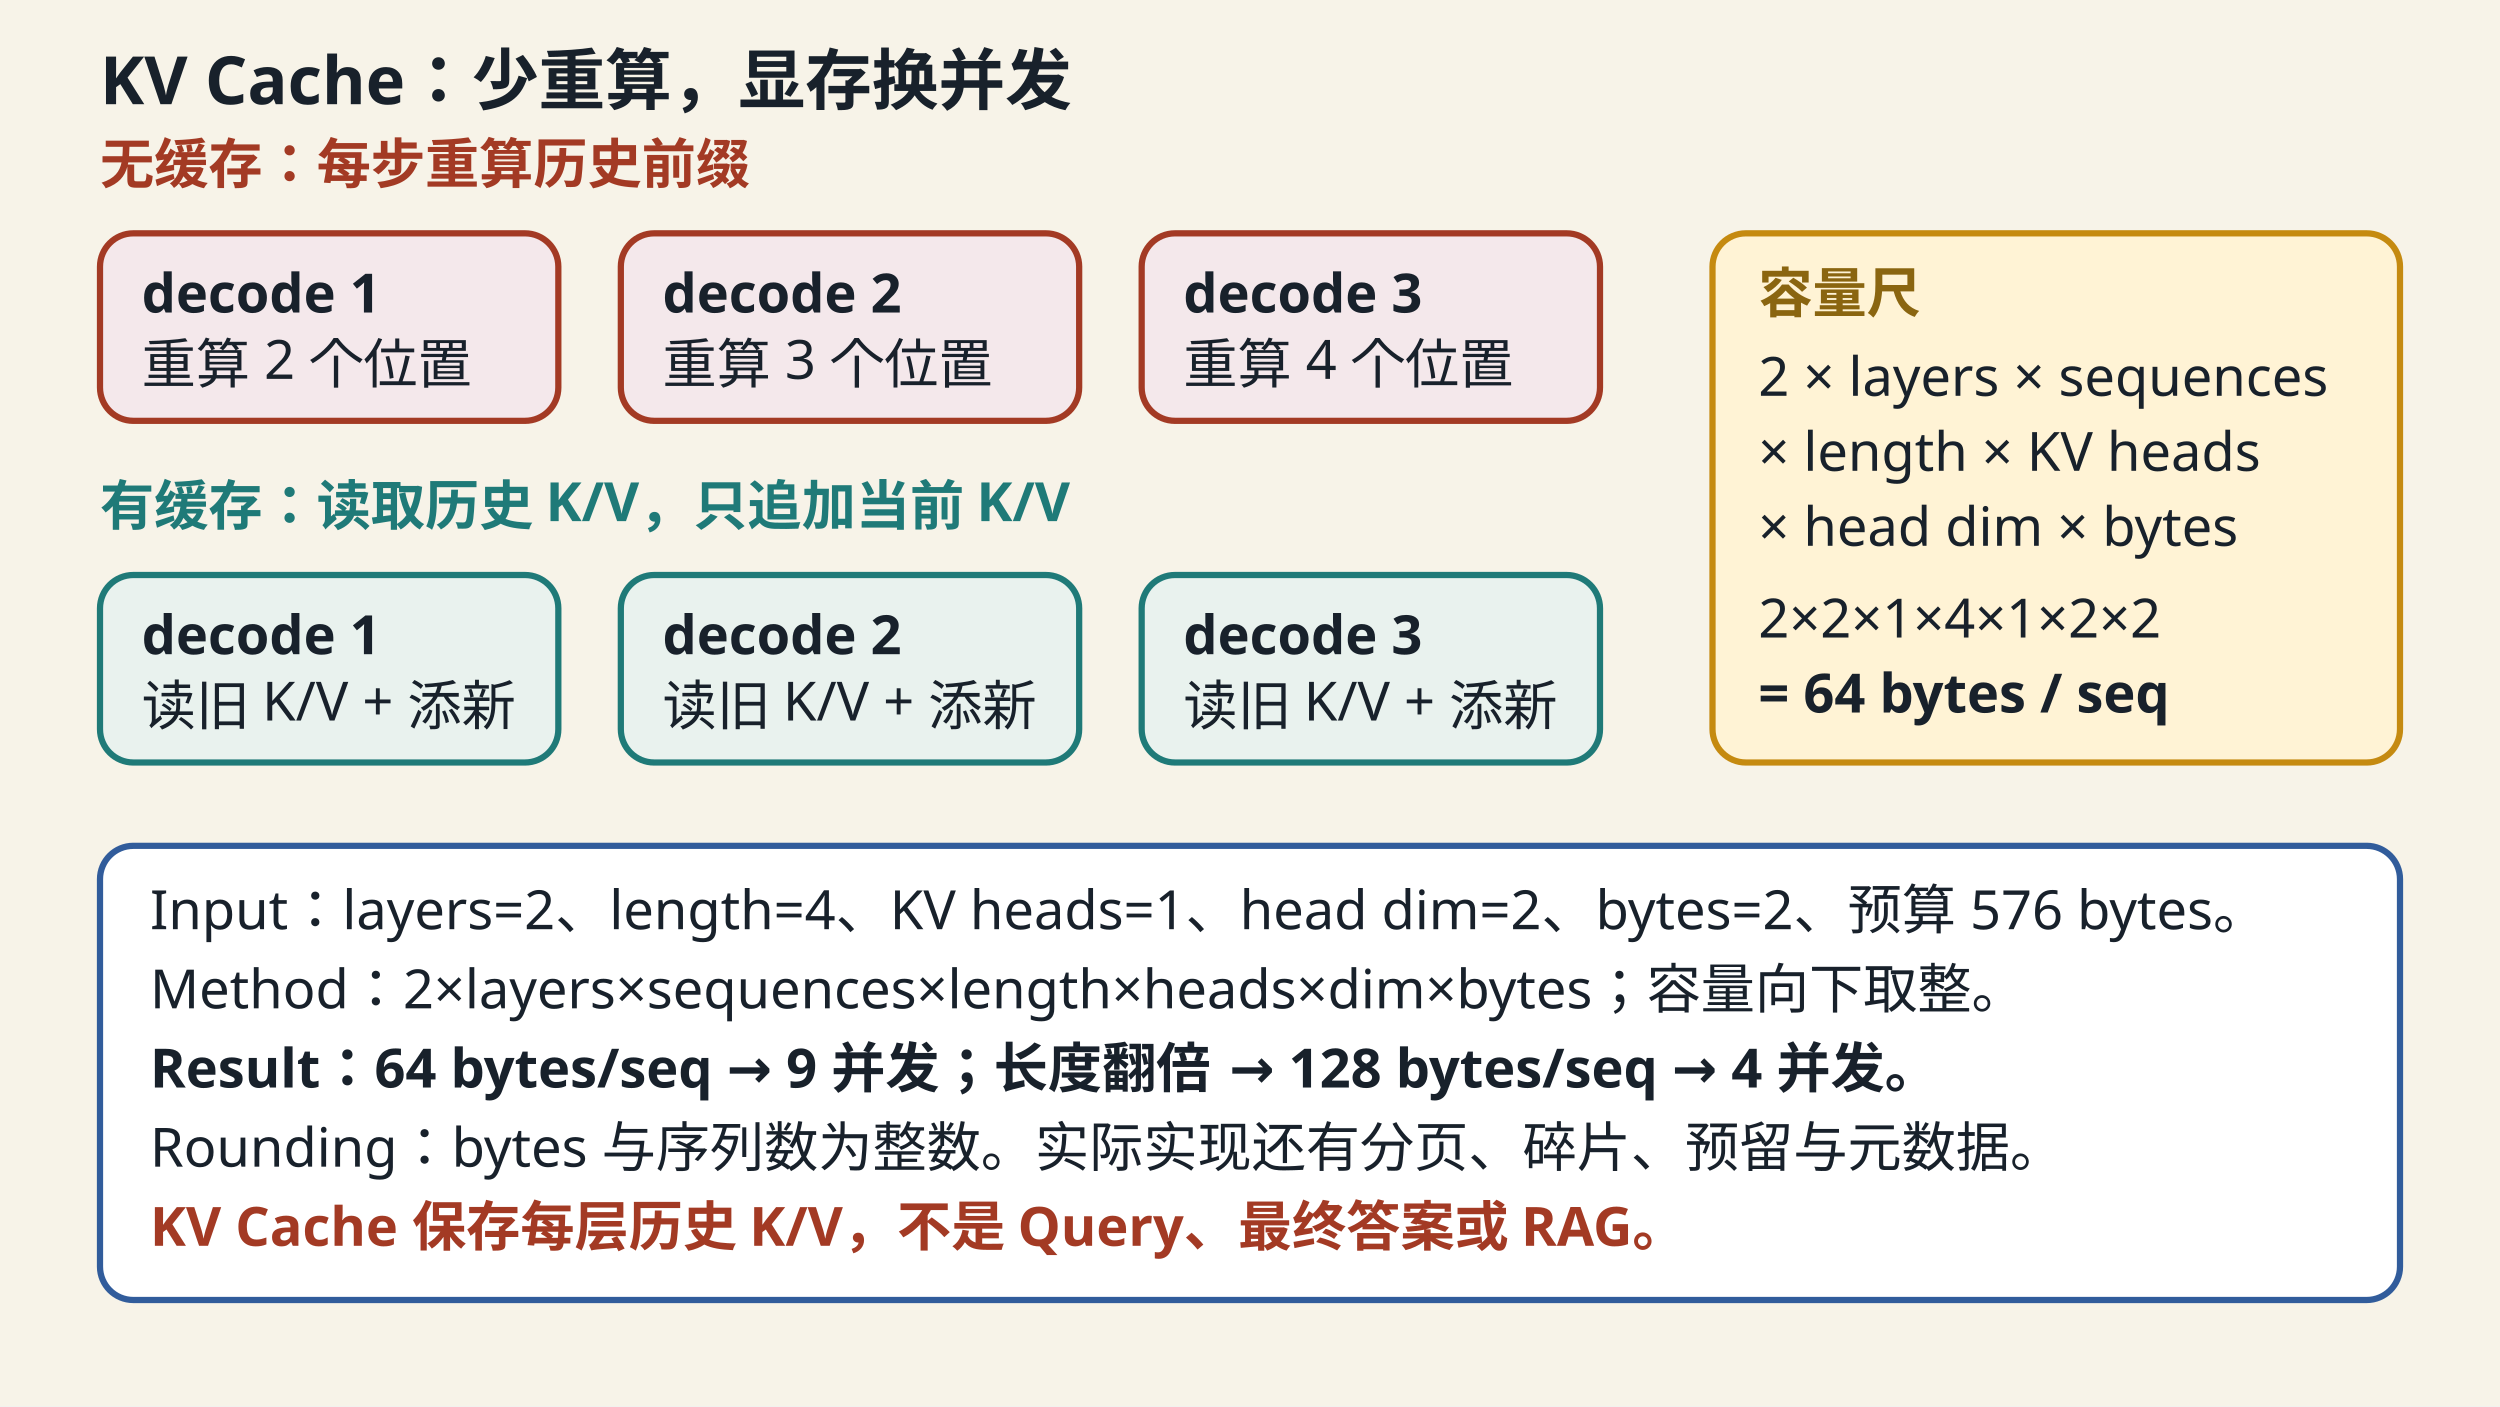
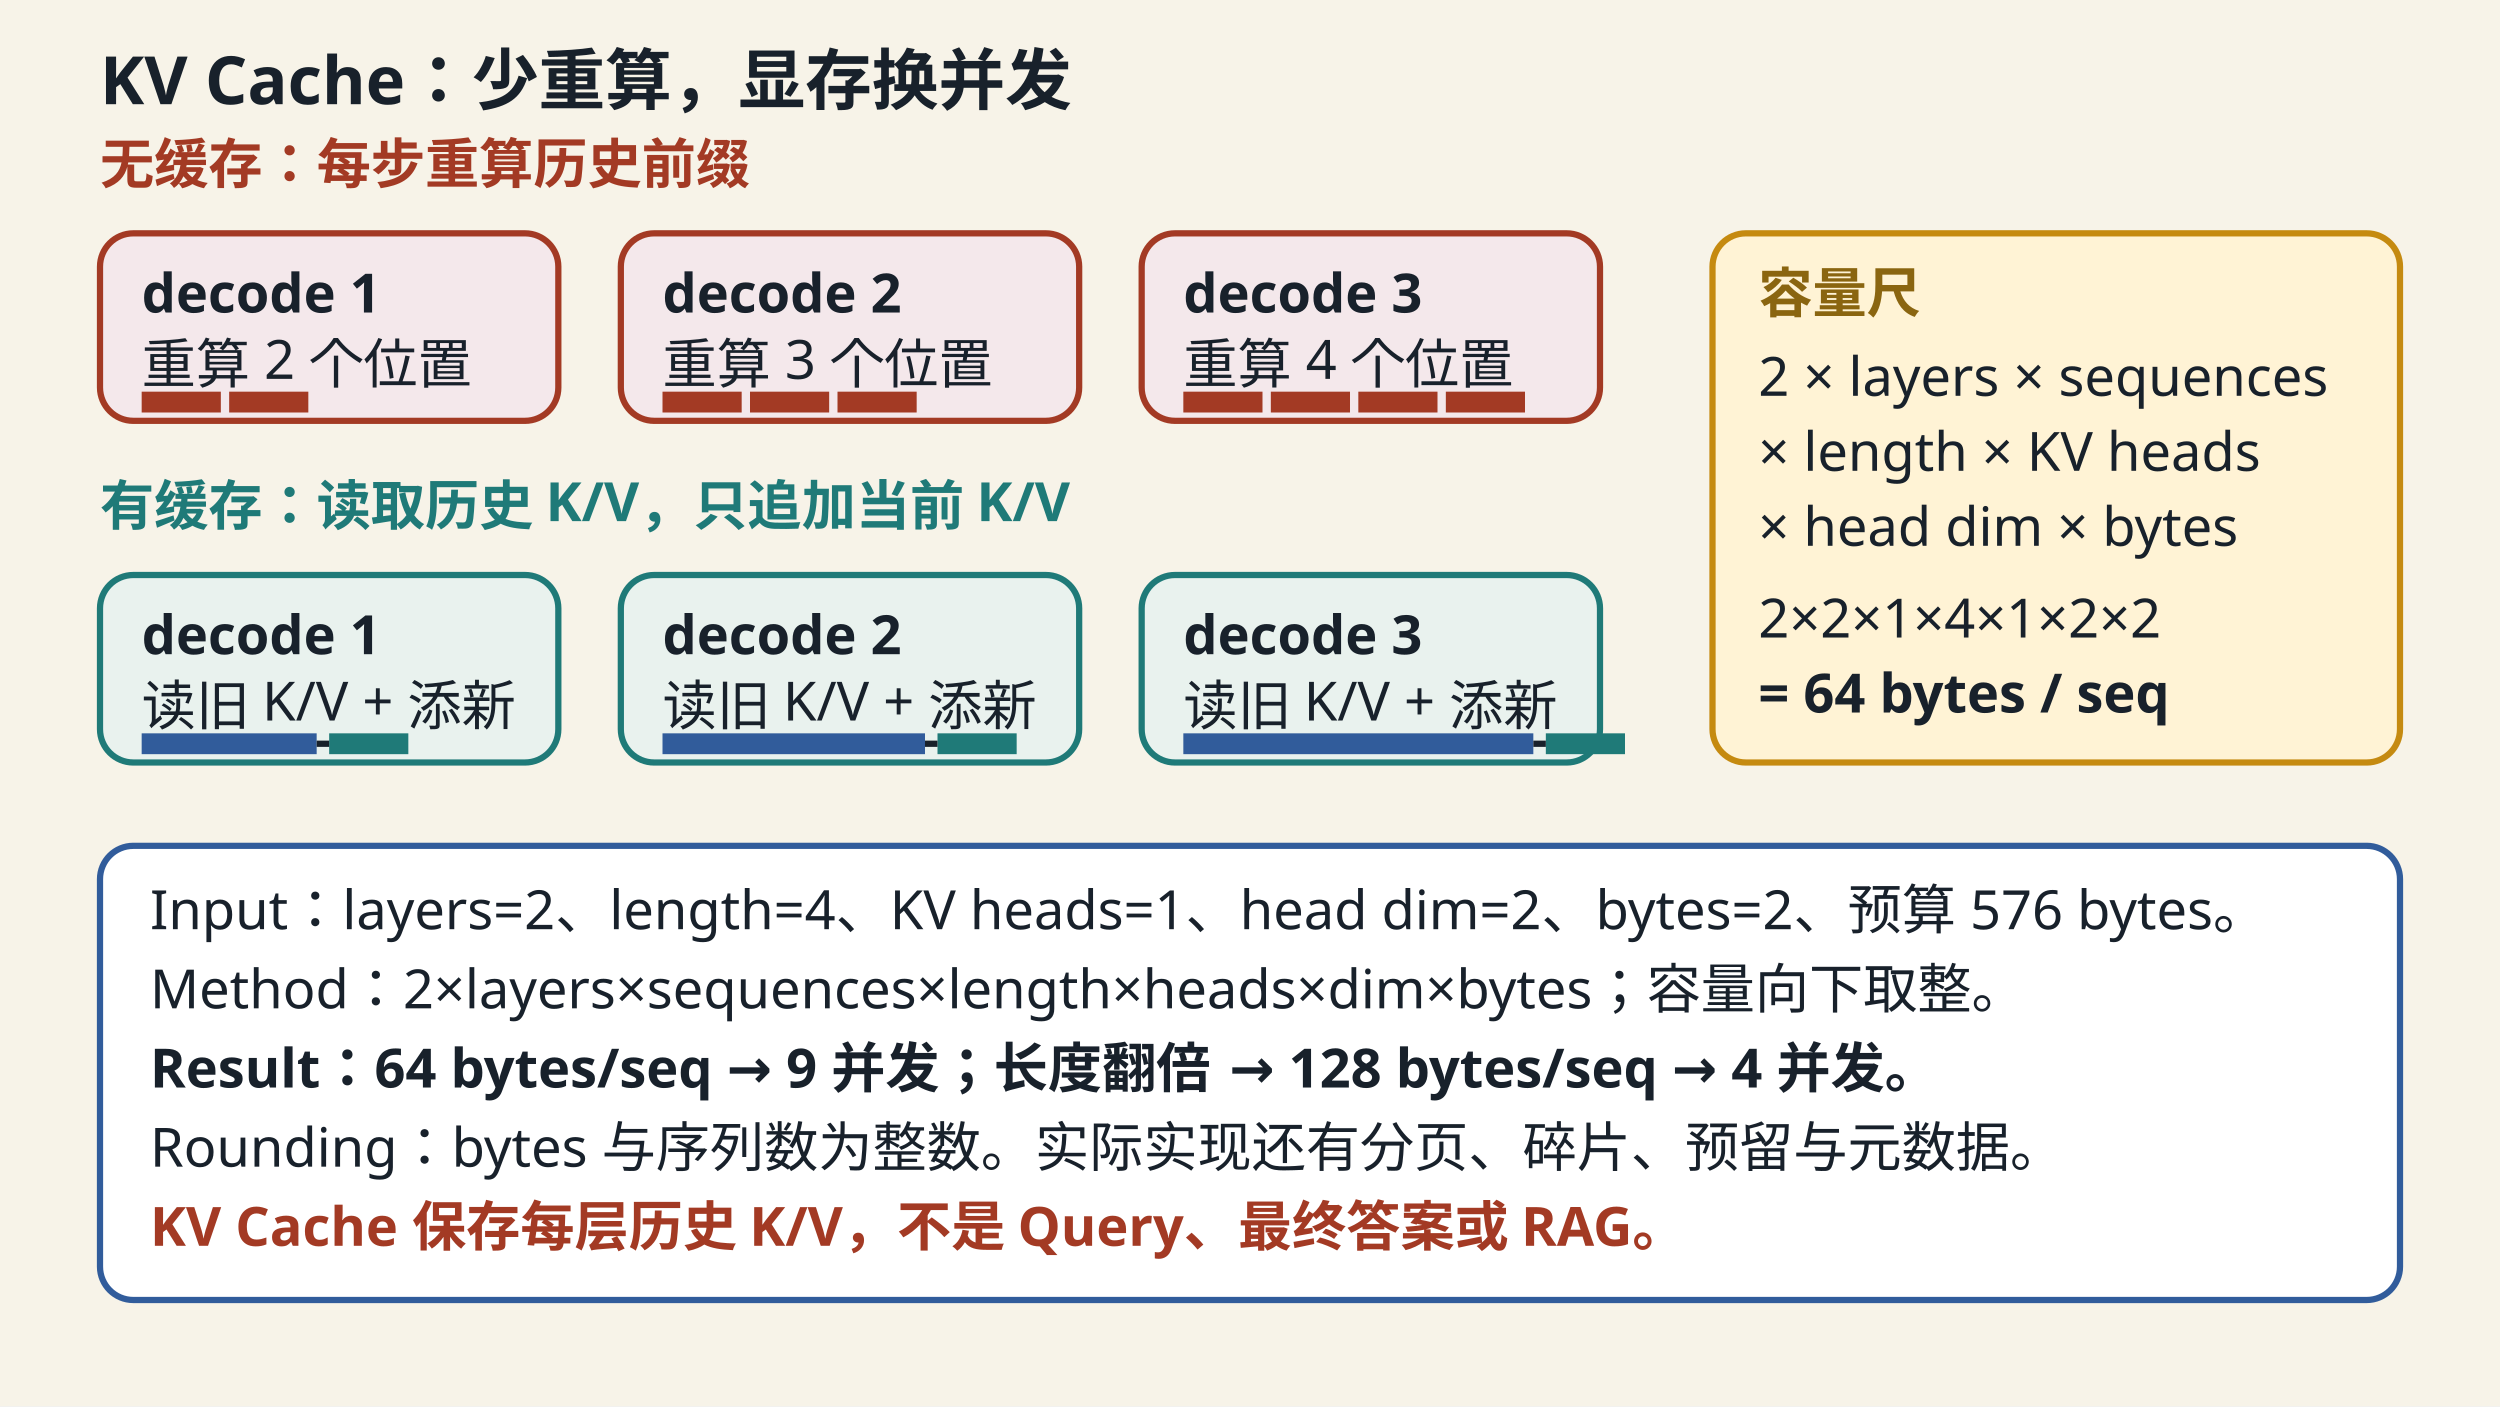
<svg xmlns="http://www.w3.org/2000/svg" width="1200" height="675" viewBox="0 0 1200 675" role="img" aria-labelledby="kv-title kv-desc">
  <defs>
    <marker id="arrow" markerWidth="9" markerHeight="9" refX="8" refY="4.5" orient="auto">
      <path d="M0 0 L9 4.5 L0 9 Z" fill="#18212B" />
    </marker>
    <pattern id="hatch" width="10" height="10" patternUnits="userSpaceOnUse" patternTransform="rotate(45)">
      <line x1="0" y1="0" x2="0" y2="10" stroke="#A33A24" stroke-width="3" />
    </pattern>
  </defs>
  <rect x="0" y="0" width="1200" height="675" fill="#F7F3E8" />
  <text x="48" y="50" font-family="Trebuchet MS" font-size="32" font-weight="700" fill="#18212B">KV Cache：少重算，显存换并发</text>
  <text x="48" y="88" font-family="Trebuchet MS" font-size="26" font-weight="700" fill="#A33A24">无缓存：每步重算历史前缀</text>
  <text x="48" y="252" font-family="Trebuchet MS" font-size="26" font-weight="700" fill="#1F7A78">有缓存：读取历史 K/V，只追加当前 K/V</text>
  <rect x="48" y="112" width="220" height="90" rx="16" fill="#F4E8EB" stroke="#A33A24" stroke-width="3" />
  <text x="68" y="150" font-family="Trebuchet MS" font-size="26" font-weight="700" fill="#18212B">decode 1</text>
  <text x="68" y="184" font-family="Trebuchet MS" font-size="26" font-weight="400" fill="#18212B">重算 2 个位置</text>
+   <rect data-region="kv-recompute-block" data-step="1" data-index="0" x="68" y="188" width="38" height="10" fill="#A33A24" />
+   <rect data-region="kv-recompute-block" data-step="1" data-index="1" x="110" y="188" width="38" height="10" fill="#A33A24" />
  <rect x="298" y="112" width="220" height="90" rx="16" fill="#F4E8EB" stroke="#A33A24" stroke-width="3" />
  <text x="318" y="150" font-family="Trebuchet MS" font-size="26" font-weight="700" fill="#18212B">decode 2</text>
  <text x="318" y="184" font-family="Trebuchet MS" font-size="26" font-weight="400" fill="#18212B">重算 3 个位置</text>
+   <rect data-region="kv-recompute-block" data-step="2" data-index="0" x="318" y="188" width="38" height="10" fill="#A33A24" />
+   <rect data-region="kv-recompute-block" data-step="2" data-index="1" x="360" y="188" width="38" height="10" fill="#A33A24" />
+   <rect data-region="kv-recompute-block" data-step="2" data-index="2" x="402" y="188" width="38" height="10" fill="#A33A24" />
  <rect x="548" y="112" width="220" height="90" rx="16" fill="#F4E8EB" stroke="#A33A24" stroke-width="3" />
  <text x="568" y="150" font-family="Trebuchet MS" font-size="26" font-weight="700" fill="#18212B">decode 3</text>
  <text x="568" y="184" font-family="Trebuchet MS" font-size="26" font-weight="400" fill="#18212B">重算 4 个位置</text>
-   <rect x="48" y="276" width="220" height="90" rx="16" fill="#E9F2EE" stroke="#1F7A78" stroke-width="3" data-region="kv-step" data-index="0" />
+   <rect data-region="kv-recompute-block" data-step="3" data-index="0" x="568" y="188" width="38" height="10" fill="#A33A24" />
+   <rect data-region="kv-recompute-block" data-step="3" data-index="1" x="610" y="188" width="38" height="10" fill="#A33A24" />
+   <rect data-region="kv-recompute-block" data-step="3" data-index="2" x="652" y="188" width="38" height="10" fill="#A33A24" />
+   <rect data-region="kv-recompute-block" data-step="3" data-index="3" x="694" y="188" width="38" height="10" fill="#A33A24" />
+   <rect x="48" y="276" width="220" height="90" rx="16" fill="#E9F2EE" stroke="#1F7A78" stroke-width="3" data-region="kv-cache-read" data-index="0" />
  <text x="68" y="314" font-family="Trebuchet MS" font-size="26" font-weight="700" fill="#18212B">decode 1</text>
  <text x="68" y="348" font-family="Trebuchet MS" font-size="26" font-weight="400" fill="#18212B">读旧 K/V + 添新</text>
-   <rect x="298" y="276" width="220" height="90" rx="16" fill="#E9F2EE" stroke="#1F7A78" stroke-width="3" data-region="kv-step" data-index="1" />
+   <rect data-region="kv-prefill-history" data-step="1" data-count="2" x="68" y="352" width="84" height="10" fill="#315C9B" />
+   <rect data-region="kv-append-block" data-step="1" data-count="1" x="158" y="352" width="38" height="10" fill="#1F7A78" />
+   <path data-region="kv-edge" data-edge="read-append-1" data-from="history-1" data-to="append-1" d="M152 357 H158" stroke="#18212B" stroke-width="3" />
+   <rect x="298" y="276" width="220" height="90" rx="16" fill="#E9F2EE" stroke="#1F7A78" stroke-width="3" data-region="kv-cache-read" data-index="1" />
  <text x="318" y="314" font-family="Trebuchet MS" font-size="26" font-weight="700" fill="#18212B">decode 2</text>
  <text x="318" y="348" font-family="Trebuchet MS" font-size="26" font-weight="400" fill="#18212B">读旧 K/V + 添新</text>
-   <rect x="548" y="276" width="220" height="90" rx="16" fill="#E9F2EE" stroke="#1F7A78" stroke-width="3" data-region="kv-step" data-index="2" />
+   <rect data-region="kv-prefill-history" data-step="2" data-count="3" x="318" y="352" width="126" height="10" fill="#315C9B" />
+   <rect data-region="kv-append-block" data-step="2" data-count="1" x="450" y="352" width="38" height="10" fill="#1F7A78" />
+   <path data-region="kv-edge" data-edge="read-append-2" data-from="history-2" data-to="append-2" d="M444 357 H450" stroke="#18212B" stroke-width="3" />
+   <rect x="548" y="276" width="220" height="90" rx="16" fill="#E9F2EE" stroke="#1F7A78" stroke-width="3" data-region="kv-cache-read" data-index="2" />
  <text x="568" y="314" font-family="Trebuchet MS" font-size="26" font-weight="700" fill="#18212B">decode 3</text>
  <text x="568" y="348" font-family="Trebuchet MS" font-size="26" font-weight="400" fill="#18212B">读旧 K/V + 添新</text>
+   <rect data-region="kv-prefill-history" data-step="3" data-count="4" x="568" y="352" width="168" height="10" fill="#315C9B" />
+   <rect data-region="kv-append-block" data-step="3" data-count="1" x="742" y="352" width="38" height="10" fill="#1F7A78" />
+   <path data-region="kv-edge" data-edge="read-append-3" data-from="history-3" data-to="append-3" d="M736 357 H742" stroke="#18212B" stroke-width="3" />
  <rect x="822" y="112" width="330" height="254" rx="16" fill="#FFF3D5" stroke="#C58A10" stroke-width="3" />
  <text x="844" y="150" font-family="Trebuchet MS" font-size="26" font-weight="700" fill="#8A6510">容量尺</text>
  <text x="844" y="190" font-family="Trebuchet MS" font-size="26" font-weight="400" fill="#18212B">2 × layers × sequences</text>
  <text x="844" y="226" font-family="Trebuchet MS" font-size="26" font-weight="400" fill="#18212B">× length × KV heads</text>
  <text x="844" y="262" font-family="Trebuchet MS" font-size="26" font-weight="400" fill="#18212B">× head dim × bytes</text>
  <text x="844" y="306" font-family="Trebuchet MS" font-size="26" font-weight="400" fill="#18212B">2×2×1×4×1×2×2</text>
  <text x="844" y="342" font-family="Trebuchet MS" font-size="26" font-weight="700" fill="#18212B">= 64 bytes / seq</text>
  <rect x="48" y="406" width="1104" height="218" rx="16" fill="#FFFFFF" stroke="#315C9B" stroke-width="3" />
  <text x="72" y="446" font-family="Trebuchet MS" font-size="26" font-weight="400" fill="#18212B">Input：layers=2、length=4、KV heads=1、head dim=2、bytes=2、预算 576 bytes。</text>
  <text x="72" y="484" font-family="Trebuchet MS" font-size="26" font-weight="400" fill="#18212B">Method：2×layers×sequences×length×heads×dim×bytes；容量向下取整。</text>
  <text x="72" y="522" font-family="Trebuchet MS" font-size="26" font-weight="700" fill="#18212B">Result：64 bytes/seq → 9 并发；长度翻倍 → 128 bytes/seq → 4 并发。</text>
  <text x="72" y="560" font-family="Trebuchet MS" font-size="26" font-weight="400" fill="#18212B">Rounding：bytes 与序列数为整数。实际实现还有分页、碎片、预留与元数据。</text>
  <text x="72" y="598" font-family="Trebuchet MS" font-size="26" font-weight="700" fill="#A33A24">KV Cache 保存每层历史 K/V，不是 Query、最终答案或 RAG。</text>
+   <g data-region="kv-capacity-block" data-kind="bytes-per-sequence" data-value="64" />
+   <g data-region="kv-capacity-block" data-kind="concurrency" data-value="9" />
+   <g data-region="kv-capacity-block" data-kind="doubled-bytes-per-sequence" data-value="128" />
+   <g data-region="kv-capacity-block" data-kind="doubled-concurrency" data-value="4" />
</svg>
